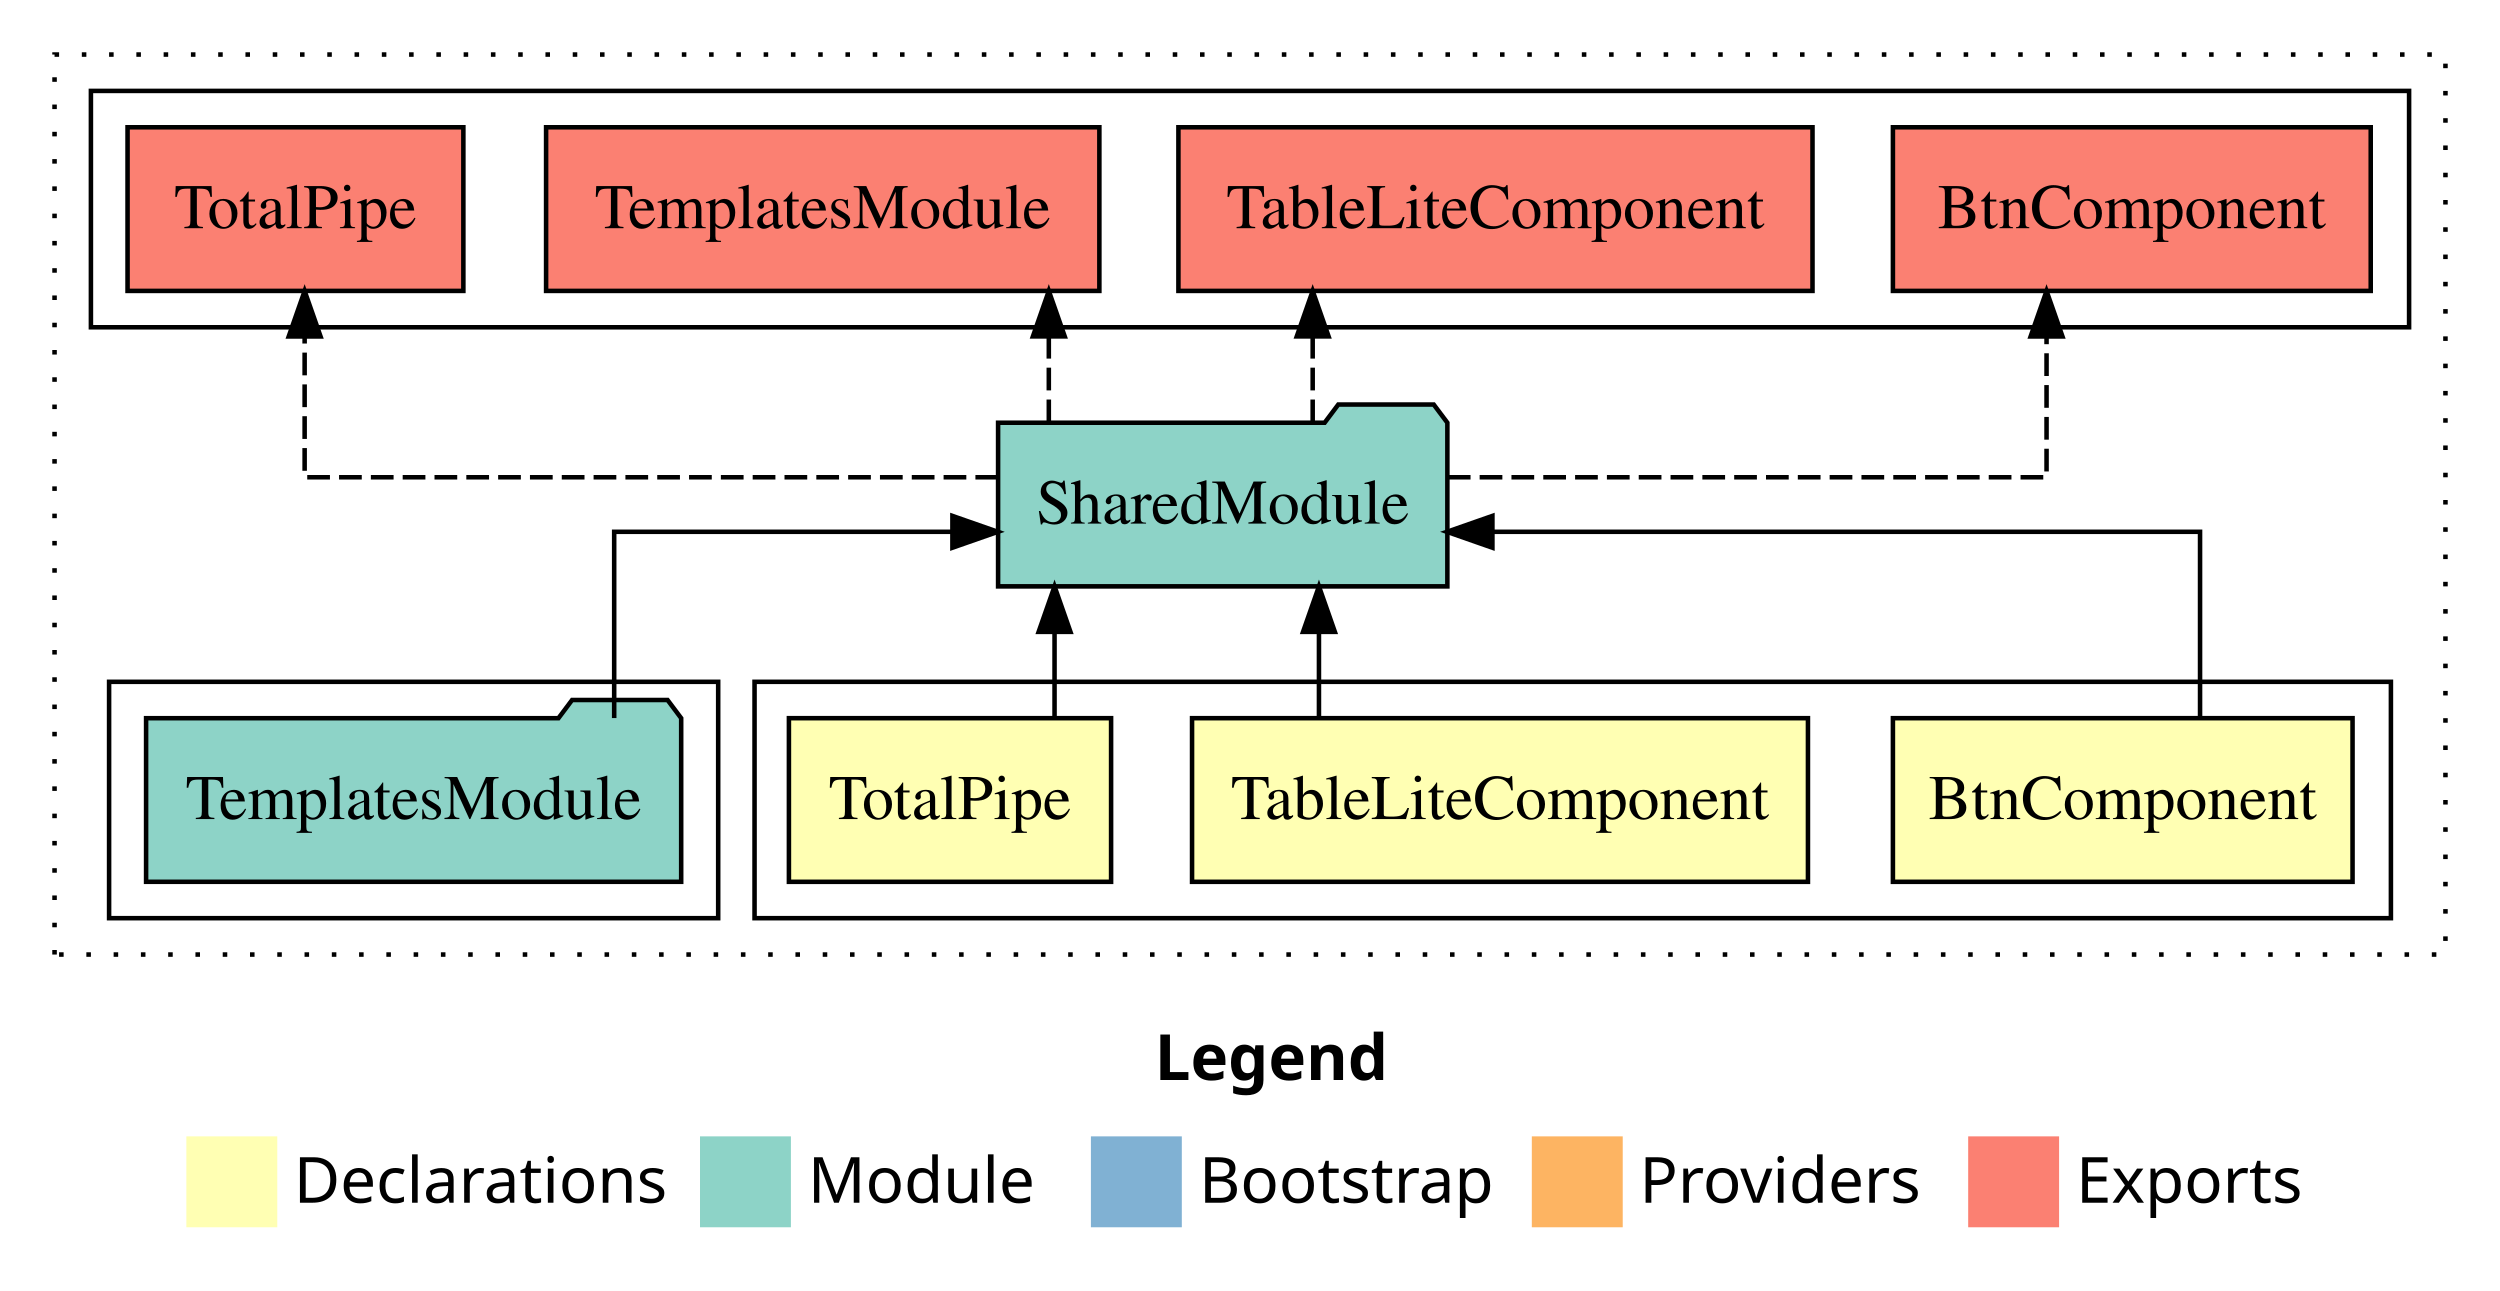
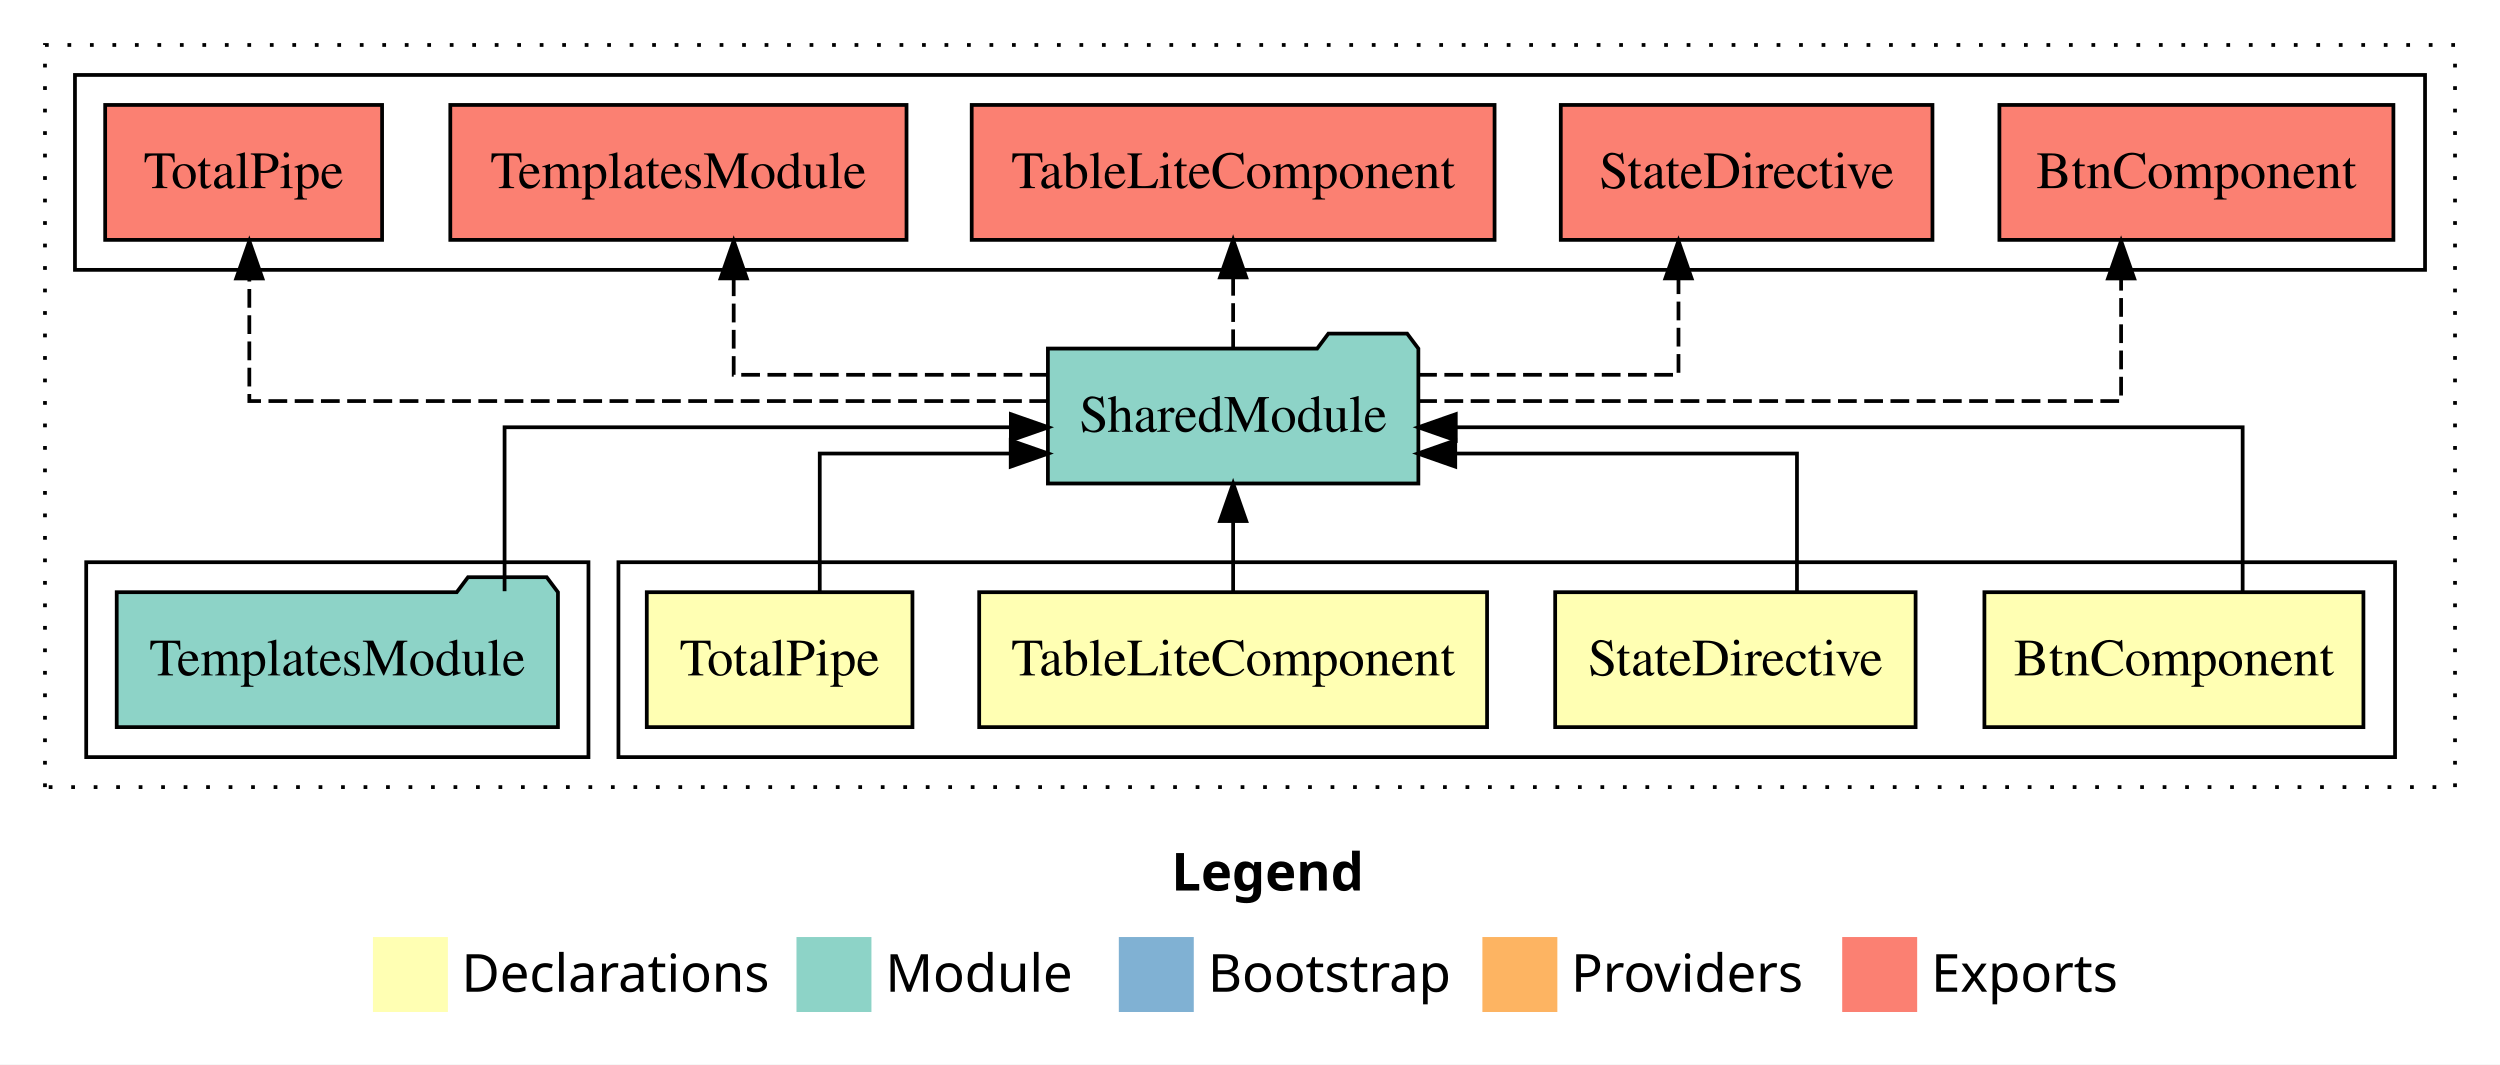
- <svg xmlns="http://www.w3.org/2000/svg" width="550pt" height="284pt" viewBox="0.00 0.00 550.00 284.00">
+ <svg xmlns="http://www.w3.org/2000/svg" width="667pt" height="284pt" viewBox="0.00 0.00 667.00 284.00">
  <g id="graph0" class="graph" transform="scale(1 1) rotate(0) translate(4 280)">
-     <polygon fill="white" stroke="transparent" points="-4,4 -4,-280 546,-280 546,4 -4,4" />
-     <text text-anchor="start" x="250.01" y="-42.4" font-family="sans-serif" font-weight="bold" font-size="14.00">Legend</text>
-     <polygon fill="#ffffb3" stroke="transparent" points="37,-10 37,-30 57,-30 57,-10 37,-10" />
-     <text text-anchor="start" x="60.63" y="-15.4" font-family="sans-serif" font-size="14.00">  Declarations</text>
-     <polygon fill="#8dd3c7" stroke="transparent" points="150,-10 150,-30 170,-30 170,-10 150,-10" />
-     <text text-anchor="start" x="173.73" y="-15.4" font-family="sans-serif" font-size="14.00">  Module</text>
-     <polygon fill="#80b1d3" stroke="transparent" points="236,-10 236,-30 256,-30 256,-10 236,-10" />
-     <text text-anchor="start" x="259.78" y="-15.4" font-family="sans-serif" font-size="14.00">  Bootstrap</text>
-     <polygon fill="#fdb462" stroke="transparent" points="333,-10 333,-30 353,-30 353,-10 333,-10" />
-     <text text-anchor="start" x="356.67" y="-15.4" font-family="sans-serif" font-size="14.00">  Providers</text>
-     <polygon fill="#fb8072" stroke="transparent" points="429,-10 429,-30 449,-30 449,-10 429,-10" />
-     <text text-anchor="start" x="452.73" y="-15.4" font-family="sans-serif" font-size="14.00">  Exports</text>
+     <polygon fill="white" stroke="transparent" points="-4,4 -4,-280 663,-280 663,4 -4,4" />
+     <text text-anchor="start" x="308.51" y="-42.4" font-family="sans-serif" font-weight="bold" font-size="14.00">Legend</text>
+     <polygon fill="#ffffb3" stroke="transparent" points="95.5,-10 95.5,-30 115.5,-30 115.5,-10 95.5,-10" />
+     <text text-anchor="start" x="119.13" y="-15.4" font-family="sans-serif" font-size="14.00">  Declarations</text>
+     <polygon fill="#8dd3c7" stroke="transparent" points="208.5,-10 208.5,-30 228.5,-30 228.5,-10 208.5,-10" />
+     <text text-anchor="start" x="232.23" y="-15.4" font-family="sans-serif" font-size="14.00">  Module</text>
+     <polygon fill="#80b1d3" stroke="transparent" points="294.5,-10 294.5,-30 314.5,-30 314.5,-10 294.5,-10" />
+     <text text-anchor="start" x="318.28" y="-15.4" font-family="sans-serif" font-size="14.00">  Bootstrap</text>
+     <polygon fill="#fdb462" stroke="transparent" points="391.5,-10 391.5,-30 411.5,-30 411.5,-10 391.5,-10" />
+     <text text-anchor="start" x="415.17" y="-15.4" font-family="sans-serif" font-size="14.00">  Providers</text>
+     <polygon fill="#fb8072" stroke="transparent" points="487.5,-10 487.5,-30 507.5,-30 507.5,-10 487.5,-10" />
+     <text text-anchor="start" x="511.23" y="-15.4" font-family="sans-serif" font-size="14.00">  Exports</text>
    <g id="clust1" class="cluster">
-       <polygon fill="none" stroke="black" stroke-dasharray="1,5" points="8,-70 8,-268 534,-268 534,-70 8,-70" />
+       <polygon fill="none" stroke="black" stroke-dasharray="1,5" points="8,-70 8,-268 651,-268 651,-70 8,-70" />
+     </g>
+     <g id="clust2" class="cluster">
+       <polygon fill="none" stroke="black" points="161,-78 161,-130 635,-130 635,-78 161,-78" />
    </g>
    <g id="clust7" class="cluster">
-       <polygon fill="none" stroke="black" points="16,-208 16,-260 526,-260 526,-208 16,-208" />
+       <polygon fill="none" stroke="black" points="19,-78 19,-130 153,-130 153,-78 19,-78" />
    </g>
-     <g id="clust2" class="cluster">
-       <polygon fill="none" stroke="black" points="162,-78 162,-130 522,-130 522,-78 162,-78" />
-     </g>
-     <g id="clust6" class="cluster">
-       <polygon fill="none" stroke="black" points="20,-78 20,-130 154,-130 154,-78 20,-78" />
+     <g id="clust8" class="cluster">
+       <polygon fill="none" stroke="black" points="16,-208 16,-260 643,-260 643,-208 16,-208" />
    </g>
    <g id="node1" class="node">
-       <polygon fill="#ffffb3" stroke="black" points="513.56,-122 412.44,-122 412.44,-86 513.56,-86 513.56,-122" />
-       <text text-anchor="middle" x="463" y="-99.8" font-family="Times,serif" font-size="14.00">BtnComponent</text>
+       <polygon fill="#ffffb3" stroke="black" points="626.56,-122 525.44,-122 525.44,-86 626.56,-86 626.56,-122" />
+       <text text-anchor="middle" x="576" y="-99.8" font-family="Times,serif" font-size="14.00">BtnComponent</text>
+     </g>
+     <g id="node5" class="node">
+       <polygon fill="#8dd3c7" stroke="black" points="374.42,-187 371.42,-191 350.42,-191 347.42,-187 275.58,-187 275.58,-151 374.42,-151 374.42,-187" />
+       <text text-anchor="middle" x="325" y="-164.8" font-family="Times,serif" font-size="14.00">SharedModule</text>
+     </g>
+     <g id="edge1" class="edge">
+       <path fill="none" stroke="black" d="M594.34,-122.27C594.34,-140.56 594.34,-166 594.34,-166 594.34,-166 384.4,-166 384.4,-166" />
+       <polygon fill="black" stroke="black" points="384.4,-162.5 374.4,-166 384.4,-169.5 384.4,-162.5" />
+     </g>
+     <g id="node2" class="node">
+       <polygon fill="#ffffb3" stroke="black" points="507.08,-122 410.92,-122 410.92,-86 507.08,-86 507.08,-122" />
+       <text text-anchor="middle" x="459" y="-99.8" font-family="Times,serif" font-size="14.00">StateDirective</text>
+     </g>
+     <g id="edge2" class="edge">
+       <path fill="none" stroke="black" d="M475.43,-122.01C475.43,-138.05 475.43,-159 475.43,-159 475.43,-159 384.26,-159 384.26,-159" />
+       <polygon fill="black" stroke="black" points="384.26,-155.5 374.26,-159 384.26,-162.5 384.26,-155.5" />
+     </g>
+     <g id="node3" class="node">
+       <polygon fill="#ffffb3" stroke="black" points="392.75,-122 257.25,-122 257.25,-86 392.75,-86 392.75,-122" />
+       <text text-anchor="middle" x="325" y="-99.8" font-family="Times,serif" font-size="14.00">TableLiteComponent</text>
+     </g>
+     <g id="edge3" class="edge">
+       <path fill="none" stroke="black" d="M325,-122.11C325,-122.11 325,-140.99 325,-140.99" />
+       <polygon fill="black" stroke="black" points="321.5,-140.99 325,-150.99 328.5,-140.99 321.5,-140.99" />
    </g>
    <g id="node4" class="node">
-       <polygon fill="#8dd3c7" stroke="black" points="314.42,-187 311.42,-191 290.42,-191 287.42,-187 215.58,-187 215.58,-151 314.42,-151 314.42,-187" />
-       <text text-anchor="middle" x="265" y="-164.8" font-family="Times,serif" font-size="14.00">SharedModule</text>
+       <polygon fill="#ffffb3" stroke="black" points="239.44,-122 168.56,-122 168.56,-86 239.44,-86 239.44,-122" />
+       <text text-anchor="middle" x="204" y="-99.8" font-family="Times,serif" font-size="14.00">TotalPipe</text>
    </g>
-     <g id="edge1" class="edge">
-       <path fill="none" stroke="black" d="M480.01,-122.02C480.01,-139.37 480.01,-163 480.01,-163 480.01,-163 324.33,-163 324.33,-163" />
-       <polygon fill="black" stroke="black" points="324.33,-159.5 314.33,-163 324.33,-166.5 324.33,-159.5" />
-     </g>
-     <g id="node2" class="node">
-       <polygon fill="#ffffb3" stroke="black" points="393.75,-122 258.25,-122 258.25,-86 393.75,-86 393.75,-122" />
-       <text text-anchor="middle" x="326" y="-99.8" font-family="Times,serif" font-size="14.00">TableLiteComponent</text>
-     </g>
-     <g id="edge2" class="edge">
-       <path fill="none" stroke="black" d="M286.17,-122.11C286.17,-122.11 286.17,-140.99 286.17,-140.99" />
-       <polygon fill="black" stroke="black" points="282.67,-140.99 286.17,-150.99 289.67,-140.99 282.67,-140.99" />
-     </g>
-     <g id="node3" class="node">
-       <polygon fill="#ffffb3" stroke="black" points="240.44,-122 169.56,-122 169.56,-86 240.44,-86 240.44,-122" />
-       <text text-anchor="middle" x="205" y="-99.8" font-family="Times,serif" font-size="14.00">TotalPipe</text>
-     </g>
-     <g id="edge3" class="edge">
-       <path fill="none" stroke="black" d="M228,-122.11C228,-122.11 228,-140.99 228,-140.99" />
-       <polygon fill="black" stroke="black" points="224.5,-140.99 228,-150.99 231.5,-140.99 224.5,-140.99" />
-     </g>
-     <g id="node6" class="node">
-       <polygon fill="#fb8072" stroke="black" points="517.56,-252 412.44,-252 412.44,-216 517.56,-216 517.56,-252" />
-       <text text-anchor="middle" x="465" y="-229.8" font-family="Times,serif" font-size="14.00">BtnComponent </text>
-     </g>
-     <g id="edge5" class="edge">
-       <path fill="none" stroke="black" stroke-dasharray="5,2" d="M314.52,-175C368.19,-175 446.24,-175 446.24,-175 446.24,-175 446.24,-205.98 446.24,-205.98" />
-       <polygon fill="black" stroke="black" points="442.74,-205.98 446.24,-215.98 449.74,-205.98 442.74,-205.98" />
+     <g id="edge4" class="edge">
+       <path fill="none" stroke="black" d="M214.71,-122.01C214.71,-138.05 214.71,-159 214.71,-159 214.71,-159 265.66,-159 265.66,-159" />
+       <polygon fill="black" stroke="black" points="265.66,-162.5 275.66,-159 265.66,-155.5 265.66,-162.5" />
    </g>
    <g id="node7" class="node">
+       <polygon fill="#fb8072" stroke="black" points="634.56,-252 529.44,-252 529.44,-216 634.56,-216 634.56,-252" />
+       <text text-anchor="middle" x="582" y="-229.8" font-family="Times,serif" font-size="14.00">BtnComponent </text>
+     </g>
+     <g id="edge6" class="edge">
+       <path fill="none" stroke="black" stroke-dasharray="5,2" d="M374.38,-173C443.81,-173 561.91,-173 561.91,-173 561.91,-173 561.91,-205.7 561.91,-205.7" />
+       <polygon fill="black" stroke="black" points="558.41,-205.7 561.91,-215.7 565.41,-205.7 558.41,-205.7" />
+     </g>
+     <g id="node8" class="node">
+       <polygon fill="#fb8072" stroke="black" points="511.58,-252 412.42,-252 412.42,-216 511.58,-216 511.58,-252" />
+       <text text-anchor="middle" x="462" y="-229.8" font-family="Times,serif" font-size="14.00">StateDirective </text>
+     </g>
+     <g id="edge7" class="edge">
+       <path fill="none" stroke="black" stroke-dasharray="5,2" d="M374.36,-180C407,-180 443.82,-180 443.82,-180 443.82,-180 443.82,-205.72 443.82,-205.72" />
+       <polygon fill="black" stroke="black" points="440.32,-205.72 443.82,-215.72 447.32,-205.72 440.32,-205.72" />
+     </g>
+     <g id="node9" class="node">
      <polygon fill="#fb8072" stroke="black" points="394.75,-252 255.25,-252 255.25,-216 394.75,-216 394.75,-252" />
      <text text-anchor="middle" x="325" y="-229.8" font-family="Times,serif" font-size="14.00">TableLiteComponent </text>
    </g>
-     <g id="edge6" class="edge">
-       <path fill="none" stroke="black" stroke-dasharray="5,2" d="M284.79,-187.11C284.79,-187.11 284.79,-205.99 284.79,-205.99" />
-       <polygon fill="black" stroke="black" points="281.29,-205.99 284.79,-215.99 288.29,-205.99 281.29,-205.99" />
+     <g id="edge8" class="edge">
+       <path fill="none" stroke="black" stroke-dasharray="5,2" d="M325,-187.11C325,-187.11 325,-205.99 325,-205.99" />
+       <polygon fill="black" stroke="black" points="321.5,-205.99 325,-215.99 328.5,-205.99 321.5,-205.99" />
    </g>
-     <g id="node8" class="node">
+     <g id="node10" class="node">
      <polygon fill="#fb8072" stroke="black" points="237.86,-252 116.14,-252 116.14,-216 237.86,-216 237.86,-252" />
      <text text-anchor="middle" x="177" y="-229.8" font-family="Times,serif" font-size="14.00">TemplatesModule </text>
    </g>
-     <g id="edge7" class="edge">
-       <path fill="none" stroke="black" stroke-dasharray="5,2" d="M226.74,-187.11C226.74,-187.11 226.74,-205.99 226.74,-205.99" />
-       <polygon fill="black" stroke="black" points="223.24,-205.99 226.74,-215.99 230.24,-205.99 223.24,-205.99" />
+     <g id="edge9" class="edge">
+       <path fill="none" stroke="black" stroke-dasharray="5,2" d="M275.76,-180C237.8,-180 191.75,-180 191.75,-180 191.75,-180 191.75,-205.72 191.75,-205.72" />
+       <polygon fill="black" stroke="black" points="188.25,-205.72 191.75,-215.72 195.25,-205.72 188.25,-205.72" />
    </g>
-     <g id="node9" class="node">
+     <g id="node11" class="node">
      <polygon fill="#fb8072" stroke="black" points="97.94,-252 24.06,-252 24.06,-216 97.94,-216 97.94,-252" />
      <text text-anchor="middle" x="61" y="-229.8" font-family="Times,serif" font-size="14.00">TotalPipe </text>
    </g>
-     <g id="edge8" class="edge">
-       <path fill="none" stroke="black" stroke-dasharray="5,2" d="M215.59,-175C155.79,-175 63.02,-175 63.02,-175 63.02,-175 63.02,-205.98 63.02,-205.98" />
-       <polygon fill="black" stroke="black" points="59.52,-205.98 63.02,-215.98 66.52,-205.98 59.52,-205.98" />
+     <g id="edge10" class="edge">
+       <path fill="none" stroke="black" stroke-dasharray="5,2" d="M275.63,-173C199.59,-173 62.52,-173 62.52,-173 62.52,-173 62.52,-205.7 62.52,-205.7" />
+       <polygon fill="black" stroke="black" points="59.02,-205.7 62.52,-215.7 66.02,-205.7 59.02,-205.7" />
    </g>
-     <g id="node5" class="node">
-       <polygon fill="#8dd3c7" stroke="black" points="145.86,-122 142.86,-126 121.86,-126 118.86,-122 28.14,-122 28.14,-86 145.86,-86 145.86,-122" />
-       <text text-anchor="middle" x="87" y="-99.8" font-family="Times,serif" font-size="14.00">TemplatesModule</text>
+     <g id="node6" class="node">
+       <polygon fill="#8dd3c7" stroke="black" points="144.86,-122 141.86,-126 120.86,-126 117.86,-122 27.14,-122 27.14,-86 144.86,-86 144.86,-122" />
+       <text text-anchor="middle" x="86" y="-99.8" font-family="Times,serif" font-size="14.00">TemplatesModule</text>
    </g>
-     <g id="edge4" class="edge">
-       <path fill="none" stroke="black" d="M131.12,-122.02C131.12,-139.37 131.12,-163 131.12,-163 131.12,-163 205.53,-163 205.53,-163" />
-       <polygon fill="black" stroke="black" points="205.53,-166.5 215.53,-163 205.53,-159.5 205.53,-166.5" />
+     <g id="edge5" class="edge">
+       <path fill="none" stroke="black" d="M130.62,-122.27C130.62,-140.56 130.62,-166 130.62,-166 130.62,-166 265.7,-166 265.7,-166" />
+       <polygon fill="black" stroke="black" points="265.7,-169.5 275.7,-166 265.7,-162.5 265.7,-169.5" />
    </g>
  </g>
</svg>
